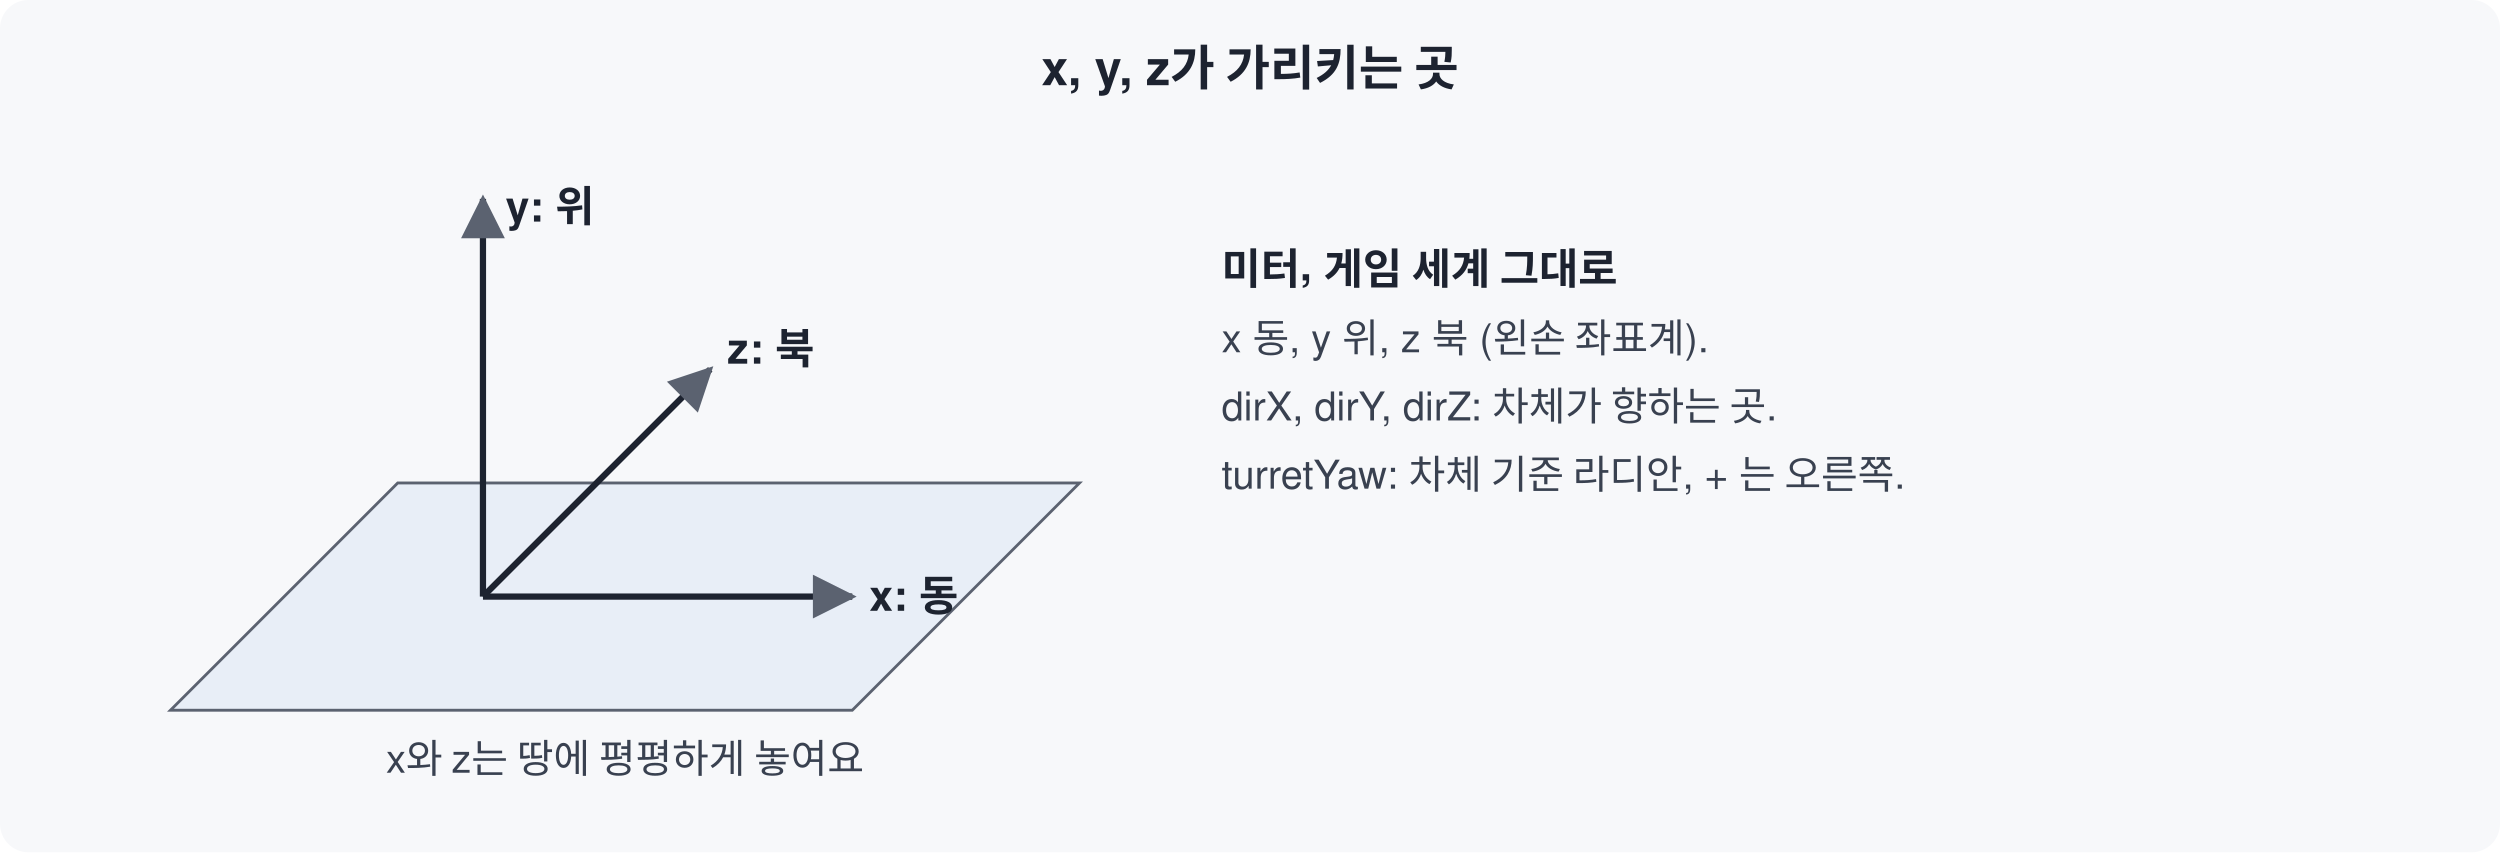
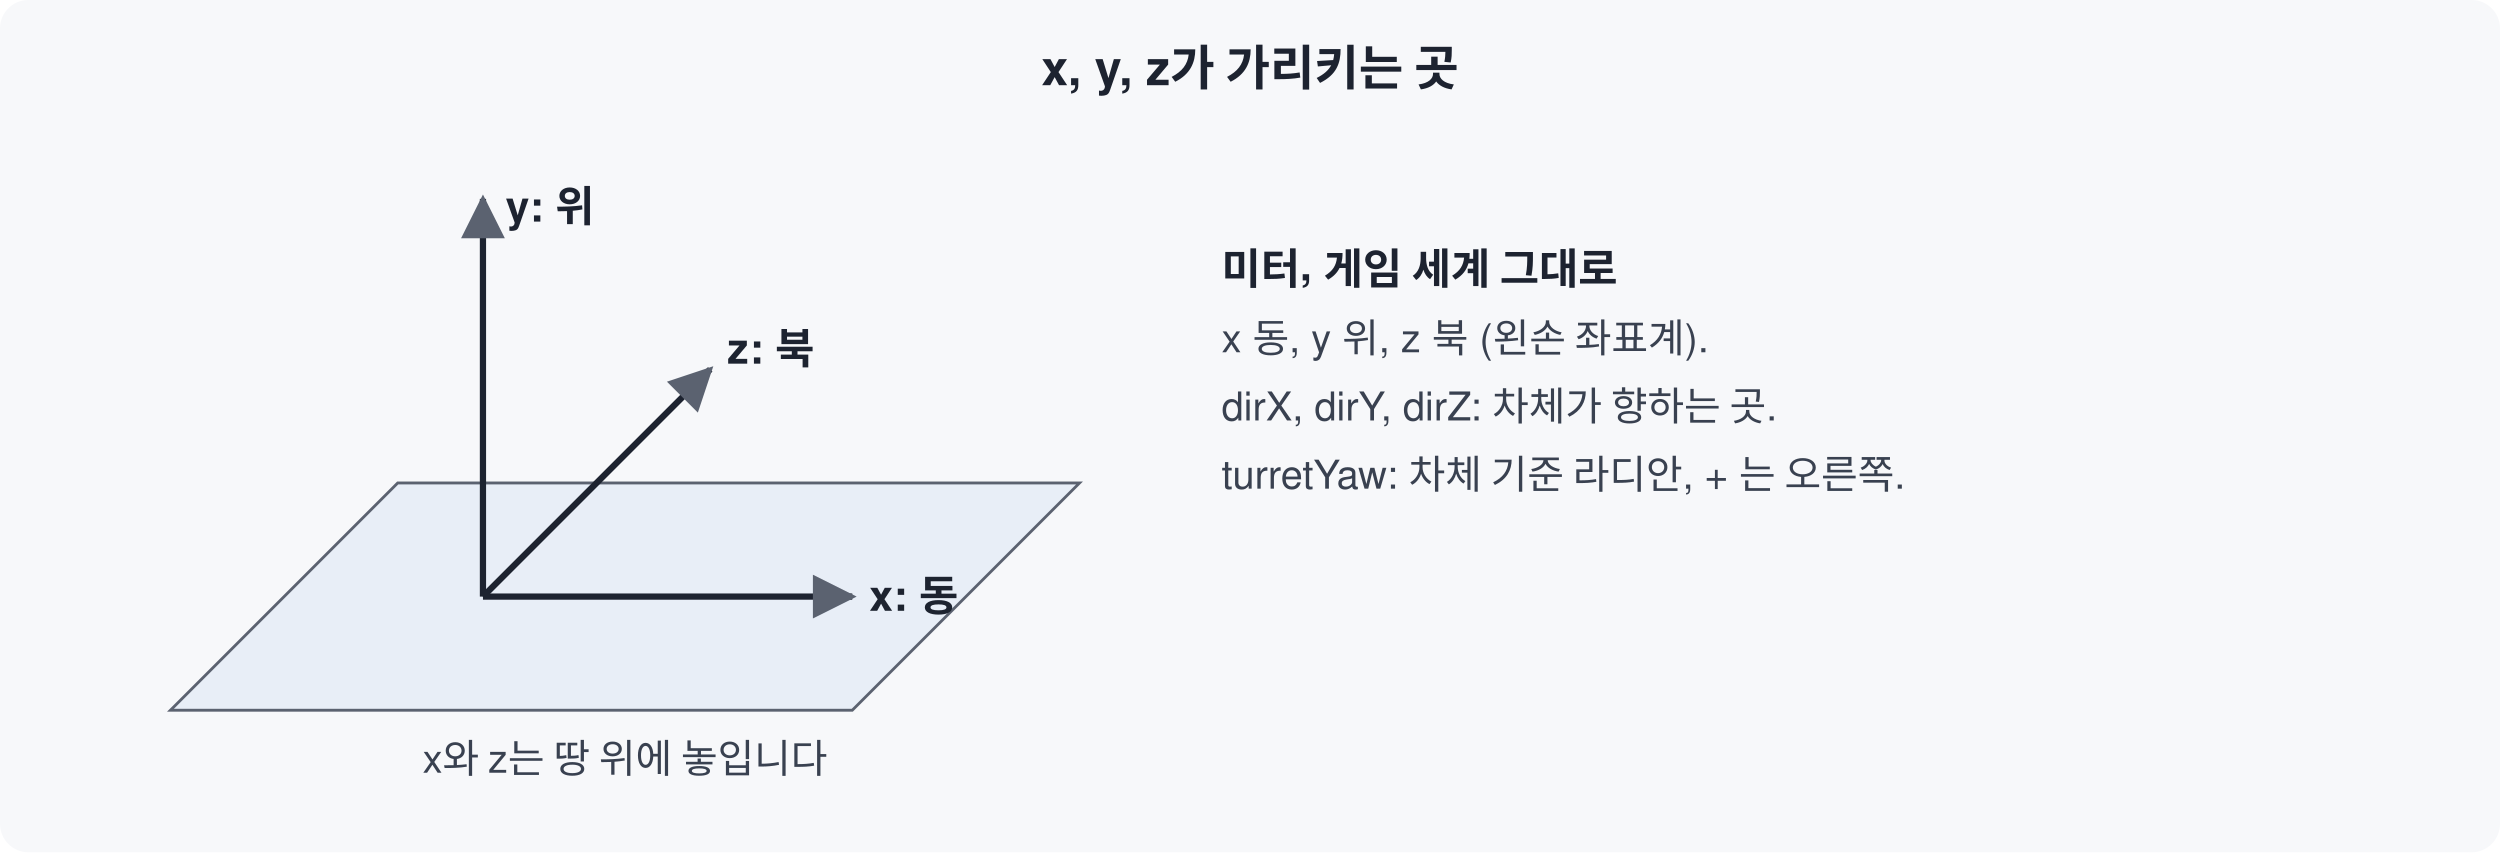
<svg xmlns="http://www.w3.org/2000/svg" width="880" height="300" viewBox="0 0 880 300" role="img" aria-label="Where x, y and z point">
  <defs>
    <marker id="a" viewBox="0 0 10 10" refX="9" refY="5" markerWidth="7" markerHeight="7" orient="auto">
      <path d="M0,0 L10,5 L0,10 z" fill="#5b6270" />
    </marker>
  </defs>
  <rect width="880" height="300" rx="10" fill="#f7f8fa" />
  <text x="440" y="30" font-family="Segoe UI,Helvetica,Arial,sans-serif" font-size="17" font-weight="600" text-anchor="middle" fill="#1d2330">x, y, z가 가리키는 곳</text>
  <polygon points="60,250 300,250 380,170 140,170" fill="#e8eef7" stroke="#5b6270" stroke-width="1" />
-   <text x="220" y="272" font-family="Segoe UI,Helvetica,Arial,sans-serif" font-size="14" text-anchor="middle" fill="#394150">x와 z는 땅에 평평하게 놓여요</text>
+   <text x="220" y="272" font-family="Segoe UI,Helvetica,Arial,sans-serif" font-size="14" text-anchor="middle" fill="#394150">x와 z는 땅 위에 놓입니다</text>
  <line x1="170" y1="210" x2="300" y2="210" stroke="#1d2330" stroke-width="2.2" marker-end="url(#a)" />
  <text x="306" y="215" font-family="Segoe UI,Helvetica,Arial,sans-serif" font-size="15" font-weight="600" text-anchor="start" fill="#1d2330">x: 동</text>
  <line x1="170" y1="210" x2="170" y2="70" stroke="#1d2330" stroke-width="2.2" marker-end="url(#a)" />
  <text x="178" y="78" font-family="Segoe UI,Helvetica,Arial,sans-serif" font-size="15" font-weight="600" text-anchor="start" fill="#1d2330">y: 위</text>
  <line x1="170" y1="210" x2="250" y2="130" stroke="#1d2330" stroke-width="2.2" marker-end="url(#a)" />
  <text x="256" y="128" font-family="Segoe UI,Helvetica,Arial,sans-serif" font-size="15" font-weight="600" text-anchor="start" fill="#1d2330">z: 북</text>
  <text x="430" y="100" font-family="Segoe UI,Helvetica,Arial,sans-serif" font-size="15" font-weight="600" text-anchor="start" fill="#1d2330">미터, 게임 세계 그대로</text>
  <text x="430" y="124" font-family="Segoe UI,Helvetica,Arial,sans-serif" font-size="14" text-anchor="start" fill="#394150">x 동, y 위, z 북 (왼손 좌표계).</text>
  <text x="430" y="148" font-family="Segoe UI,Helvetica,Arial,sans-serif" font-size="14" text-anchor="start" fill="#394150">dirX, dirY, dirZ: 차체가 향하는 곳.</text>
  <text x="430" y="172" font-family="Segoe UI,Helvetica,Arial,sans-serif" font-size="14" text-anchor="start" fill="#394150">turretYaw: 차체 기준 라디안, + 는 오른쪽.</text>
</svg>
